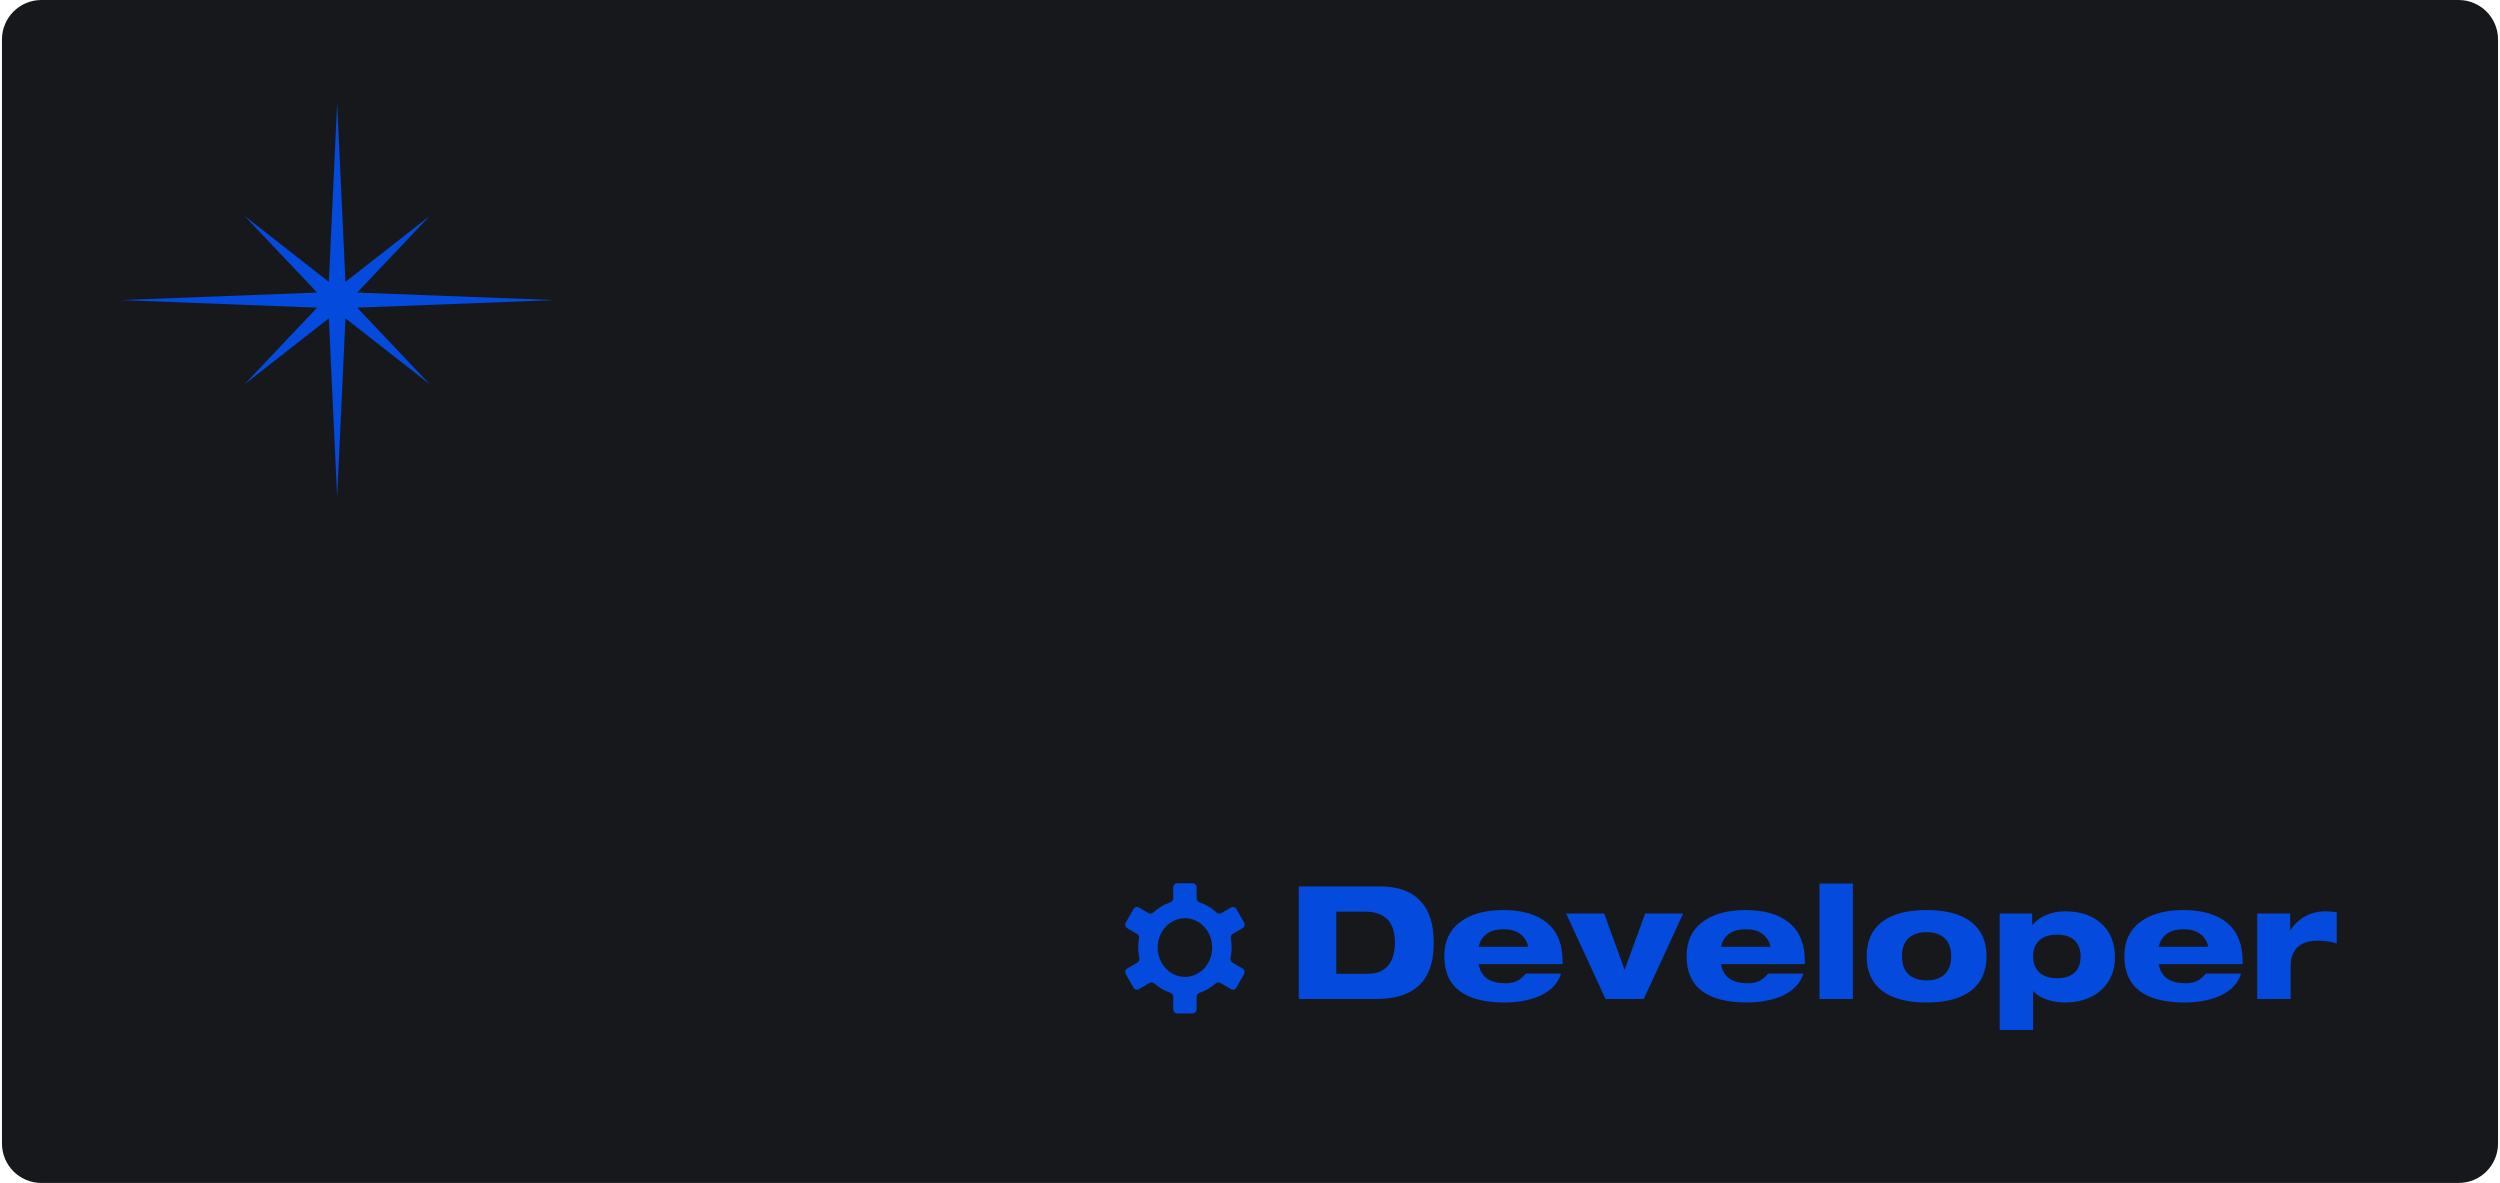
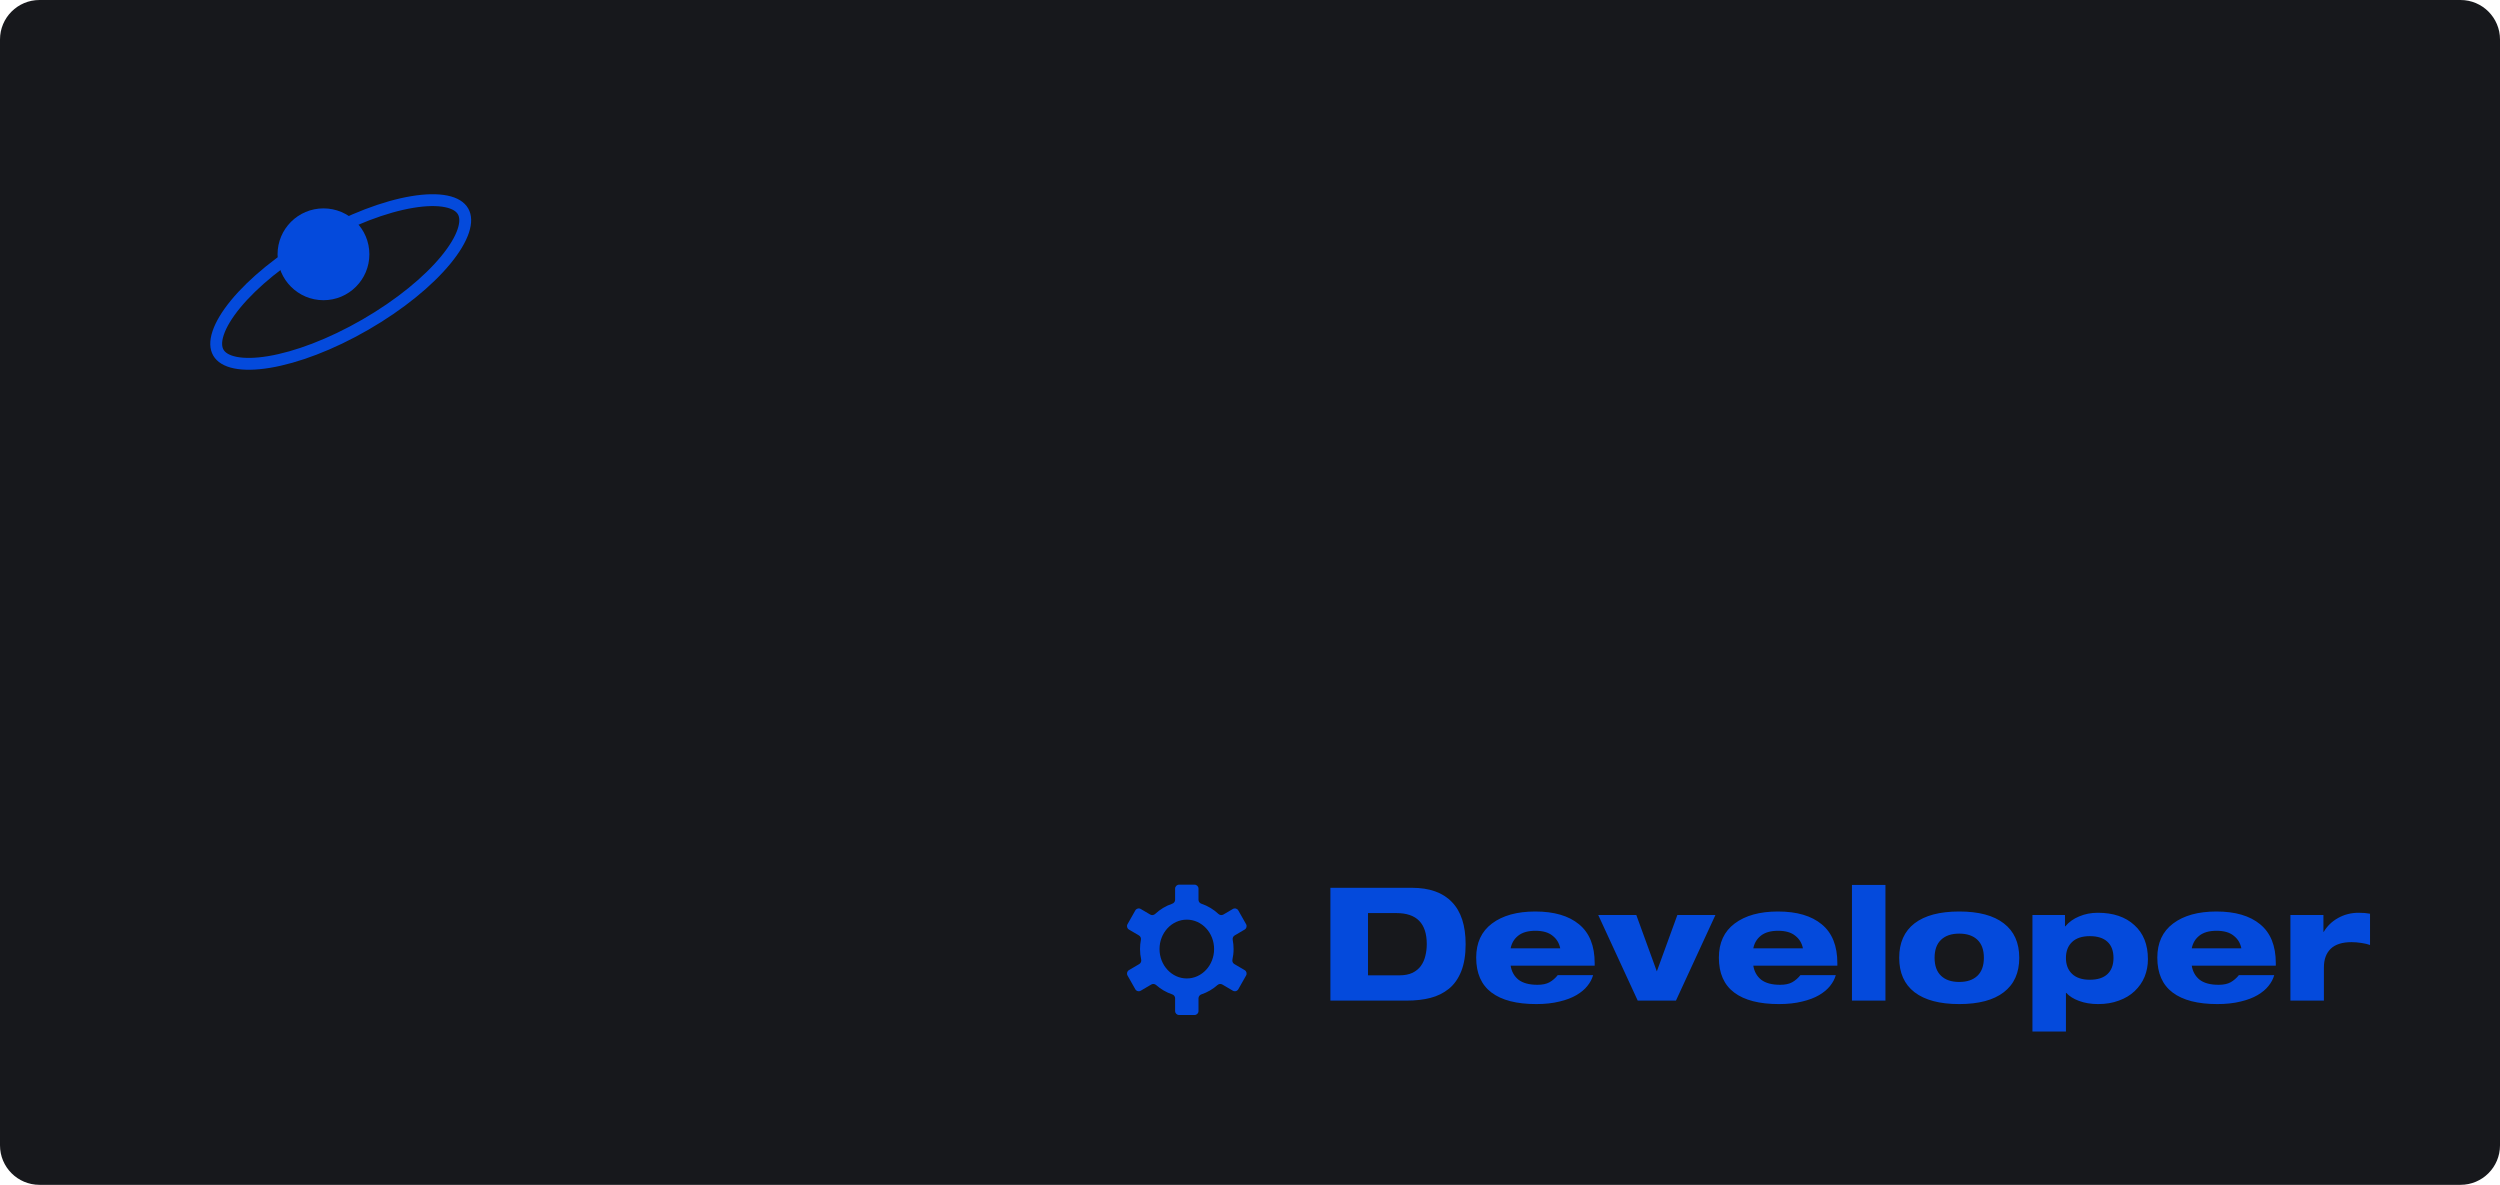
- <svg xmlns="http://www.w3.org/2000/svg" width="634" height="300" viewBox="0 0 634 300" fill="none">
-   <rect x="0.5" width="633" height="300" rx="10" fill="#17181C" />
-   <path d="M329.357 253.352H348.757C350.943 253.352 352.917 253.125 354.677 252.672C356.437 252.218 357.983 251.458 359.317 250.392C360.677 249.298 361.73 247.818 362.477 245.952C363.223 244.085 363.597 241.792 363.597 239.072C363.597 234.325 362.437 230.765 360.117 228.392C357.823 225.992 354.45 224.792 349.997 224.792H329.357V253.352ZM338.877 231.192H346.077C351.197 231.192 353.757 233.805 353.757 239.032C353.757 240.098 353.637 241.098 353.397 242.032C353.183 242.965 352.81 243.805 352.277 244.552C351.77 245.272 351.063 245.858 350.157 246.312C349.25 246.738 348.143 246.952 346.837 246.952H338.877V231.192ZM374.992 240.112C375.259 238.778 375.899 237.712 376.912 236.912C377.952 236.085 379.406 235.672 381.272 235.672C383.139 235.672 384.579 236.085 385.592 236.912C386.632 237.712 387.286 238.778 387.552 240.112H374.992ZM386.912 246.912C386.326 247.658 385.632 248.258 384.832 248.712C384.059 249.138 383.046 249.352 381.792 249.352C379.712 249.352 378.112 248.925 376.992 248.072C375.899 247.192 375.232 246.005 374.992 244.512H396.272V243.872C396.272 239.472 394.952 236.192 392.312 234.032C389.699 231.872 386.006 230.792 381.232 230.792C376.619 230.792 372.966 231.805 370.272 233.832C367.606 235.832 366.272 238.712 366.272 242.472C366.272 246.418 367.566 249.365 370.152 251.312C372.739 253.258 376.512 254.232 381.472 254.232C383.686 254.232 385.646 254.018 387.352 253.592C389.059 253.192 390.499 252.645 391.672 251.952C392.846 251.258 393.766 250.485 394.432 249.632C395.126 248.778 395.606 247.872 395.872 246.912H386.912ZM407.17 253.352H416.85L426.85 231.672H417.21L412.01 245.952L406.81 231.672H397.17L407.17 253.352ZM436.438 240.112C436.704 238.778 437.344 237.712 438.358 236.912C439.398 236.085 440.851 235.672 442.718 235.672C444.584 235.672 446.024 236.085 447.038 236.912C448.078 237.712 448.731 238.778 448.998 240.112H436.438ZM448.358 246.912C447.771 247.658 447.078 248.258 446.278 248.712C445.504 249.138 444.491 249.352 443.238 249.352C441.158 249.352 439.558 248.925 438.438 248.072C437.344 247.192 436.678 246.005 436.438 244.512H457.718V243.872C457.718 239.472 456.398 236.192 453.758 234.032C451.144 231.872 447.451 230.792 442.678 230.792C438.064 230.792 434.411 231.805 431.717 233.832C429.051 235.832 427.718 238.712 427.718 242.472C427.718 246.418 429.011 249.365 431.598 251.312C434.184 253.258 437.958 254.232 442.918 254.232C445.131 254.232 447.091 254.018 448.798 253.592C450.504 253.192 451.944 252.645 453.118 251.952C454.291 251.258 455.211 250.485 455.878 249.632C456.571 248.778 457.051 247.872 457.318 246.912H448.358ZM461.416 253.352H469.896V224.072H461.416V253.352ZM488.577 236.392C490.55 236.392 492.084 236.912 493.177 237.952C494.27 238.992 494.817 240.512 494.817 242.512C494.817 244.512 494.27 246.032 493.177 247.072C492.084 248.112 490.55 248.632 488.577 248.632C486.604 248.632 485.07 248.112 483.977 247.072C482.884 246.032 482.337 244.512 482.337 242.512C482.337 240.512 482.884 238.992 483.977 237.952C485.07 236.912 486.604 236.392 488.577 236.392ZM473.377 242.512C473.377 246.325 474.67 249.232 477.257 251.232C479.87 253.232 483.644 254.232 488.577 254.232C493.51 254.232 497.27 253.232 499.857 251.232C502.47 249.232 503.777 246.325 503.777 242.512C503.777 238.698 502.47 235.792 499.857 233.792C497.27 231.792 493.51 230.792 488.577 230.792C483.644 230.792 479.87 231.792 477.257 233.792C474.67 235.792 473.377 238.698 473.377 242.512ZM507.115 261.192H515.595V251.392H515.675C516.448 252.245 517.528 252.925 518.915 253.432C520.328 253.965 521.942 254.232 523.755 254.232C525.702 254.232 527.448 253.938 528.995 253.352C530.568 252.792 531.902 251.992 532.995 250.952C534.115 249.885 534.955 248.672 535.515 247.312C536.075 245.925 536.355 244.445 536.355 242.872C536.355 239.165 535.208 236.285 532.915 234.232C530.648 232.152 527.568 231.112 523.675 231.112C521.968 231.112 520.395 231.418 518.955 232.032C517.515 232.618 516.342 233.458 515.435 234.552H515.355V231.672H507.115V261.192ZM515.595 242.552C515.595 240.845 516.115 239.498 517.155 238.512C518.195 237.525 519.688 237.032 521.635 237.032C523.582 237.032 525.062 237.498 526.075 238.432C527.115 239.365 527.635 240.738 527.635 242.552C527.635 244.338 527.115 245.712 526.075 246.672C525.062 247.605 523.582 248.072 521.635 248.072C519.688 248.072 518.195 247.578 517.155 246.592C516.115 245.605 515.595 244.258 515.595 242.552ZM547.453 240.112C547.72 238.778 548.36 237.712 549.373 236.912C550.413 236.085 551.866 235.672 553.733 235.672C555.6 235.672 557.04 236.085 558.053 236.912C559.093 237.712 559.746 238.778 560.013 240.112H547.453ZM559.373 246.912C558.786 247.658 558.093 248.258 557.293 248.712C556.52 249.138 555.506 249.352 554.253 249.352C552.173 249.352 550.573 248.925 549.453 248.072C548.36 247.192 547.693 246.005 547.453 244.512H568.733V243.872C568.733 239.472 567.413 236.192 564.773 234.032C562.16 231.872 558.466 230.792 553.693 230.792C549.08 230.792 545.426 231.805 542.733 233.832C540.066 235.832 538.733 238.712 538.733 242.472C538.733 246.418 540.026 249.365 542.613 251.312C545.2 253.258 548.973 254.232 553.933 254.232C556.146 254.232 558.106 254.018 559.813 253.592C561.52 253.192 562.96 252.645 564.133 251.952C565.306 251.258 566.226 250.485 566.893 249.632C567.586 248.778 568.066 247.872 568.333 246.912H559.373ZM572.431 253.352H580.911V244.952C580.911 242.925 581.485 241.352 582.631 240.232C583.805 239.112 585.565 238.552 587.911 238.552C588.685 238.552 589.511 238.618 590.391 238.752C591.298 238.885 592.031 239.058 592.591 239.272V231.352C591.765 231.192 590.805 231.112 589.711 231.112C587.818 231.112 586.085 231.552 584.511 232.432C582.938 233.312 581.725 234.485 580.871 235.952H580.791V231.672H572.431V253.352Z" fill="#044ADC" />
+ <svg xmlns="http://www.w3.org/2000/svg" width="633" height="300" viewBox="0 0 633 300" fill="none">
+   <rect width="633" height="300" rx="10" fill="#17181C" />
  <path d="M312.344 240.299C312.344 239.504 312.268 238.727 312.123 237.974C312.039 237.537 312.223 237.085 312.607 236.859L315.15 235.363C315.621 235.086 315.782 234.483 315.513 234.008L313.538 230.521C313.262 230.034 312.642 229.868 312.161 230.152L309.759 231.564C309.356 231.801 308.844 231.724 308.503 231.403C307.278 230.256 305.815 229.368 304.198 228.826C303.767 228.682 303.458 228.289 303.458 227.834V225C303.458 224.448 303.011 224 302.458 224H298.536C297.984 224 297.536 224.448 297.536 225V227.835C297.536 228.289 297.228 228.682 296.797 228.827C295.18 229.369 293.718 230.258 292.492 231.405C292.15 231.724 291.639 231.802 291.235 231.564L288.838 230.152C288.356 229.869 287.735 230.035 287.46 230.521L285.485 234.008C285.216 234.483 285.377 235.086 285.848 235.363L288.39 236.859C288.775 237.085 288.959 237.537 288.874 237.975C288.73 238.727 288.654 239.504 288.654 240.299C288.654 241.211 288.755 242.098 288.943 242.951C289.042 243.396 288.859 243.863 288.466 244.095L285.847 245.637C285.377 245.914 285.216 246.517 285.485 246.992L287.46 250.479C287.736 250.965 288.356 251.132 288.837 250.848L291.504 249.279C291.898 249.047 292.397 249.115 292.739 249.419C293.912 250.458 295.289 251.265 296.798 251.771C297.23 251.916 297.538 252.309 297.538 252.763V256C297.538 256.552 297.986 257 298.538 257H302.46C303.013 257 303.46 256.552 303.46 256V252.763C303.46 252.309 303.769 251.916 304.2 251.771C305.711 251.266 307.086 250.458 308.259 249.419C308.601 249.115 309.1 249.047 309.494 249.279L312.161 250.848C312.642 251.132 313.262 250.965 313.538 250.479L315.513 246.992C315.782 246.517 315.621 245.914 315.15 245.637L312.531 244.097C312.138 243.865 311.955 243.397 312.054 242.951C312.243 242.098 312.344 241.211 312.344 240.299ZM300.499 247.744C296.683 247.744 293.59 244.41 293.59 240.299C293.59 236.188 296.683 232.854 300.499 232.854C304.315 232.854 307.409 236.188 307.409 240.299C307.409 244.41 304.315 247.744 300.499 247.744Z" fill="#044ADC" />
-   <path d="M85.5 26.105L87.605 71.486L108.994 54.747L90.581 74.192L140.5 76.106L90.581 78.019L108.994 97.463L87.605 80.725L85.5 126.105L83.395 80.725L62.006 97.463L80.419 78.019L30.5 76.106L80.419 74.192L62.006 54.747L83.395 71.486L85.5 26.105Z" fill="#044ADC" />
+   <path d="M336.857 253.352H356.257C358.443 253.352 360.417 253.125 362.177 252.672C363.937 252.218 365.483 251.458 366.817 250.392C368.177 249.298 369.23 247.818 369.977 245.952C370.723 244.085 371.097 241.792 371.097 239.072C371.097 234.325 369.937 230.765 367.617 228.392C365.323 225.992 361.95 224.792 357.497 224.792H336.857V253.352ZM346.377 231.192H353.577C358.697 231.192 361.257 233.805 361.257 239.032C361.257 240.098 361.137 241.098 360.897 242.032C360.683 242.965 360.31 243.805 359.777 244.552C359.27 245.272 358.563 245.858 357.657 246.312C356.75 246.738 355.643 246.952 354.337 246.952H346.377V231.192ZM382.492 240.112C382.759 238.778 383.399 237.712 384.412 236.912C385.452 236.085 386.906 235.672 388.772 235.672C390.639 235.672 392.079 236.085 393.092 236.912C394.132 237.712 394.786 238.778 395.052 240.112H382.492ZM394.412 246.912C393.826 247.658 393.132 248.258 392.332 248.712C391.559 249.138 390.546 249.352 389.292 249.352C387.212 249.352 385.612 248.925 384.492 248.072C383.399 247.192 382.732 246.005 382.492 244.512H403.772V243.872C403.772 239.472 402.452 236.192 399.812 234.032C397.199 231.872 393.506 230.792 388.732 230.792C384.119 230.792 380.466 231.805 377.772 233.832C375.106 235.832 373.772 238.712 373.772 242.472C373.772 246.418 375.066 249.365 377.652 251.312C380.239 253.258 384.012 254.232 388.972 254.232C391.186 254.232 393.146 254.018 394.852 253.592C396.559 253.192 397.999 252.645 399.172 251.952C400.346 251.258 401.266 250.485 401.932 249.632C402.626 248.778 403.106 247.872 403.372 246.912H394.412ZM414.67 253.352H424.35L434.35 231.672H424.71L419.51 245.952L414.31 231.672H404.67L414.67 253.352ZM443.938 240.112C444.204 238.778 444.844 237.712 445.858 236.912C446.898 236.085 448.351 235.672 450.218 235.672C452.084 235.672 453.524 236.085 454.538 236.912C455.578 237.712 456.231 238.778 456.498 240.112H443.938ZM455.858 246.912C455.271 247.658 454.578 248.258 453.778 248.712C453.004 249.138 451.991 249.352 450.738 249.352C448.658 249.352 447.058 248.925 445.938 248.072C444.844 247.192 444.178 246.005 443.938 244.512H465.218V243.872C465.218 239.472 463.898 236.192 461.258 234.032C458.644 231.872 454.951 230.792 450.178 230.792C445.564 230.792 441.911 231.805 439.217 233.832C436.551 235.832 435.218 238.712 435.218 242.472C435.218 246.418 436.511 249.365 439.098 251.312C441.684 253.258 445.458 254.232 450.418 254.232C452.631 254.232 454.591 254.018 456.298 253.592C458.004 253.192 459.444 252.645 460.618 251.952C461.791 251.258 462.711 250.485 463.378 249.632C464.071 248.778 464.551 247.872 464.818 246.912H455.858ZM468.916 253.352H477.396V224.072H468.916V253.352ZM496.077 236.392C498.05 236.392 499.584 236.912 500.677 237.952C501.77 238.992 502.317 240.512 502.317 242.512C502.317 244.512 501.77 246.032 500.677 247.072C499.584 248.112 498.05 248.632 496.077 248.632C494.104 248.632 492.57 248.112 491.477 247.072C490.384 246.032 489.837 244.512 489.837 242.512C489.837 240.512 490.384 238.992 491.477 237.952C492.57 236.912 494.104 236.392 496.077 236.392ZM480.877 242.512C480.877 246.325 482.17 249.232 484.757 251.232C487.37 253.232 491.144 254.232 496.077 254.232C501.01 254.232 504.77 253.232 507.357 251.232C509.97 249.232 511.277 246.325 511.277 242.512C511.277 238.698 509.97 235.792 507.357 233.792C504.77 231.792 501.01 230.792 496.077 230.792C491.144 230.792 487.37 231.792 484.757 233.792C482.17 235.792 480.877 238.698 480.877 242.512ZM514.615 261.192H523.095V251.392H523.175C523.948 252.245 525.028 252.925 526.415 253.432C527.828 253.965 529.442 254.232 531.255 254.232C533.202 254.232 534.948 253.938 536.495 253.352C538.068 252.792 539.402 251.992 540.495 250.952C541.615 249.885 542.455 248.672 543.015 247.312C543.575 245.925 543.855 244.445 543.855 242.872C543.855 239.165 542.708 236.285 540.415 234.232C538.148 232.152 535.068 231.112 531.175 231.112C529.468 231.112 527.895 231.418 526.455 232.032C525.015 232.618 523.842 233.458 522.935 234.552H522.855V231.672H514.615V261.192ZM523.095 242.552C523.095 240.845 523.615 239.498 524.655 238.512C525.695 237.525 527.188 237.032 529.135 237.032C531.082 237.032 532.562 237.498 533.575 238.432C534.615 239.365 535.135 240.738 535.135 242.552C535.135 244.338 534.615 245.712 533.575 246.672C532.562 247.605 531.082 248.072 529.135 248.072C527.188 248.072 525.695 247.578 524.655 246.592C523.615 245.605 523.095 244.258 523.095 242.552ZM554.953 240.112C555.22 238.778 555.86 237.712 556.873 236.912C557.913 236.085 559.366 235.672 561.233 235.672C563.1 235.672 564.54 236.085 565.553 236.912C566.593 237.712 567.246 238.778 567.513 240.112H554.953ZM566.873 246.912C566.286 247.658 565.593 248.258 564.793 248.712C564.02 249.138 563.006 249.352 561.753 249.352C559.673 249.352 558.073 248.925 556.953 248.072C555.86 247.192 555.193 246.005 554.953 244.512H576.233V243.872C576.233 239.472 574.913 236.192 572.273 234.032C569.66 231.872 565.966 230.792 561.193 230.792C556.58 230.792 552.926 231.805 550.233 233.832C547.566 235.832 546.233 238.712 546.233 242.472C546.233 246.418 547.526 249.365 550.113 251.312C552.7 253.258 556.473 254.232 561.433 254.232C563.646 254.232 565.606 254.018 567.313 253.592C569.02 253.192 570.46 252.645 571.633 251.952C572.806 251.258 573.726 250.485 574.393 249.632C575.086 248.778 575.566 247.872 575.833 246.912H566.873ZM579.931 253.352H588.411V244.952C588.411 242.925 588.985 241.352 590.131 240.232C591.305 239.112 593.065 238.552 595.411 238.552C596.185 238.552 597.011 238.618 597.891 238.752C598.798 238.885 599.531 239.058 600.091 239.272V231.352C599.265 231.192 598.305 231.112 597.211 231.112C595.318 231.112 593.585 231.552 592.011 232.432C590.438 233.312 589.225 234.485 588.371 235.952H588.291V231.672H579.931V253.352Z" fill="#044ADC" />
+   <path d="M117.243 53.516C117.916 54.683 118.022 56.31 117.303 58.467C116.584 60.622 115.093 63.129 112.872 65.829C108.437 71.22 101.303 77.124 92.505 82.204C83.708 87.283 75.027 90.509 68.141 91.654C64.692 92.228 61.776 92.266 59.55 91.811C57.323 91.355 55.966 90.45 55.292 89.284C54.619 88.117 54.514 86.49 55.233 84.333C55.951 82.178 57.443 79.671 59.664 76.971C64.099 71.58 71.232 65.675 80.03 60.596C88.828 55.517 97.508 52.291 104.394 51.146C107.843 50.572 110.76 50.534 112.985 50.989C115.213 51.445 116.57 52.35 117.243 53.516Z" stroke="#044ADC" stroke-width="3" />
+   <circle cx="81.903" cy="64.387" r="11.624" fill="#044ADC" />
</svg>
